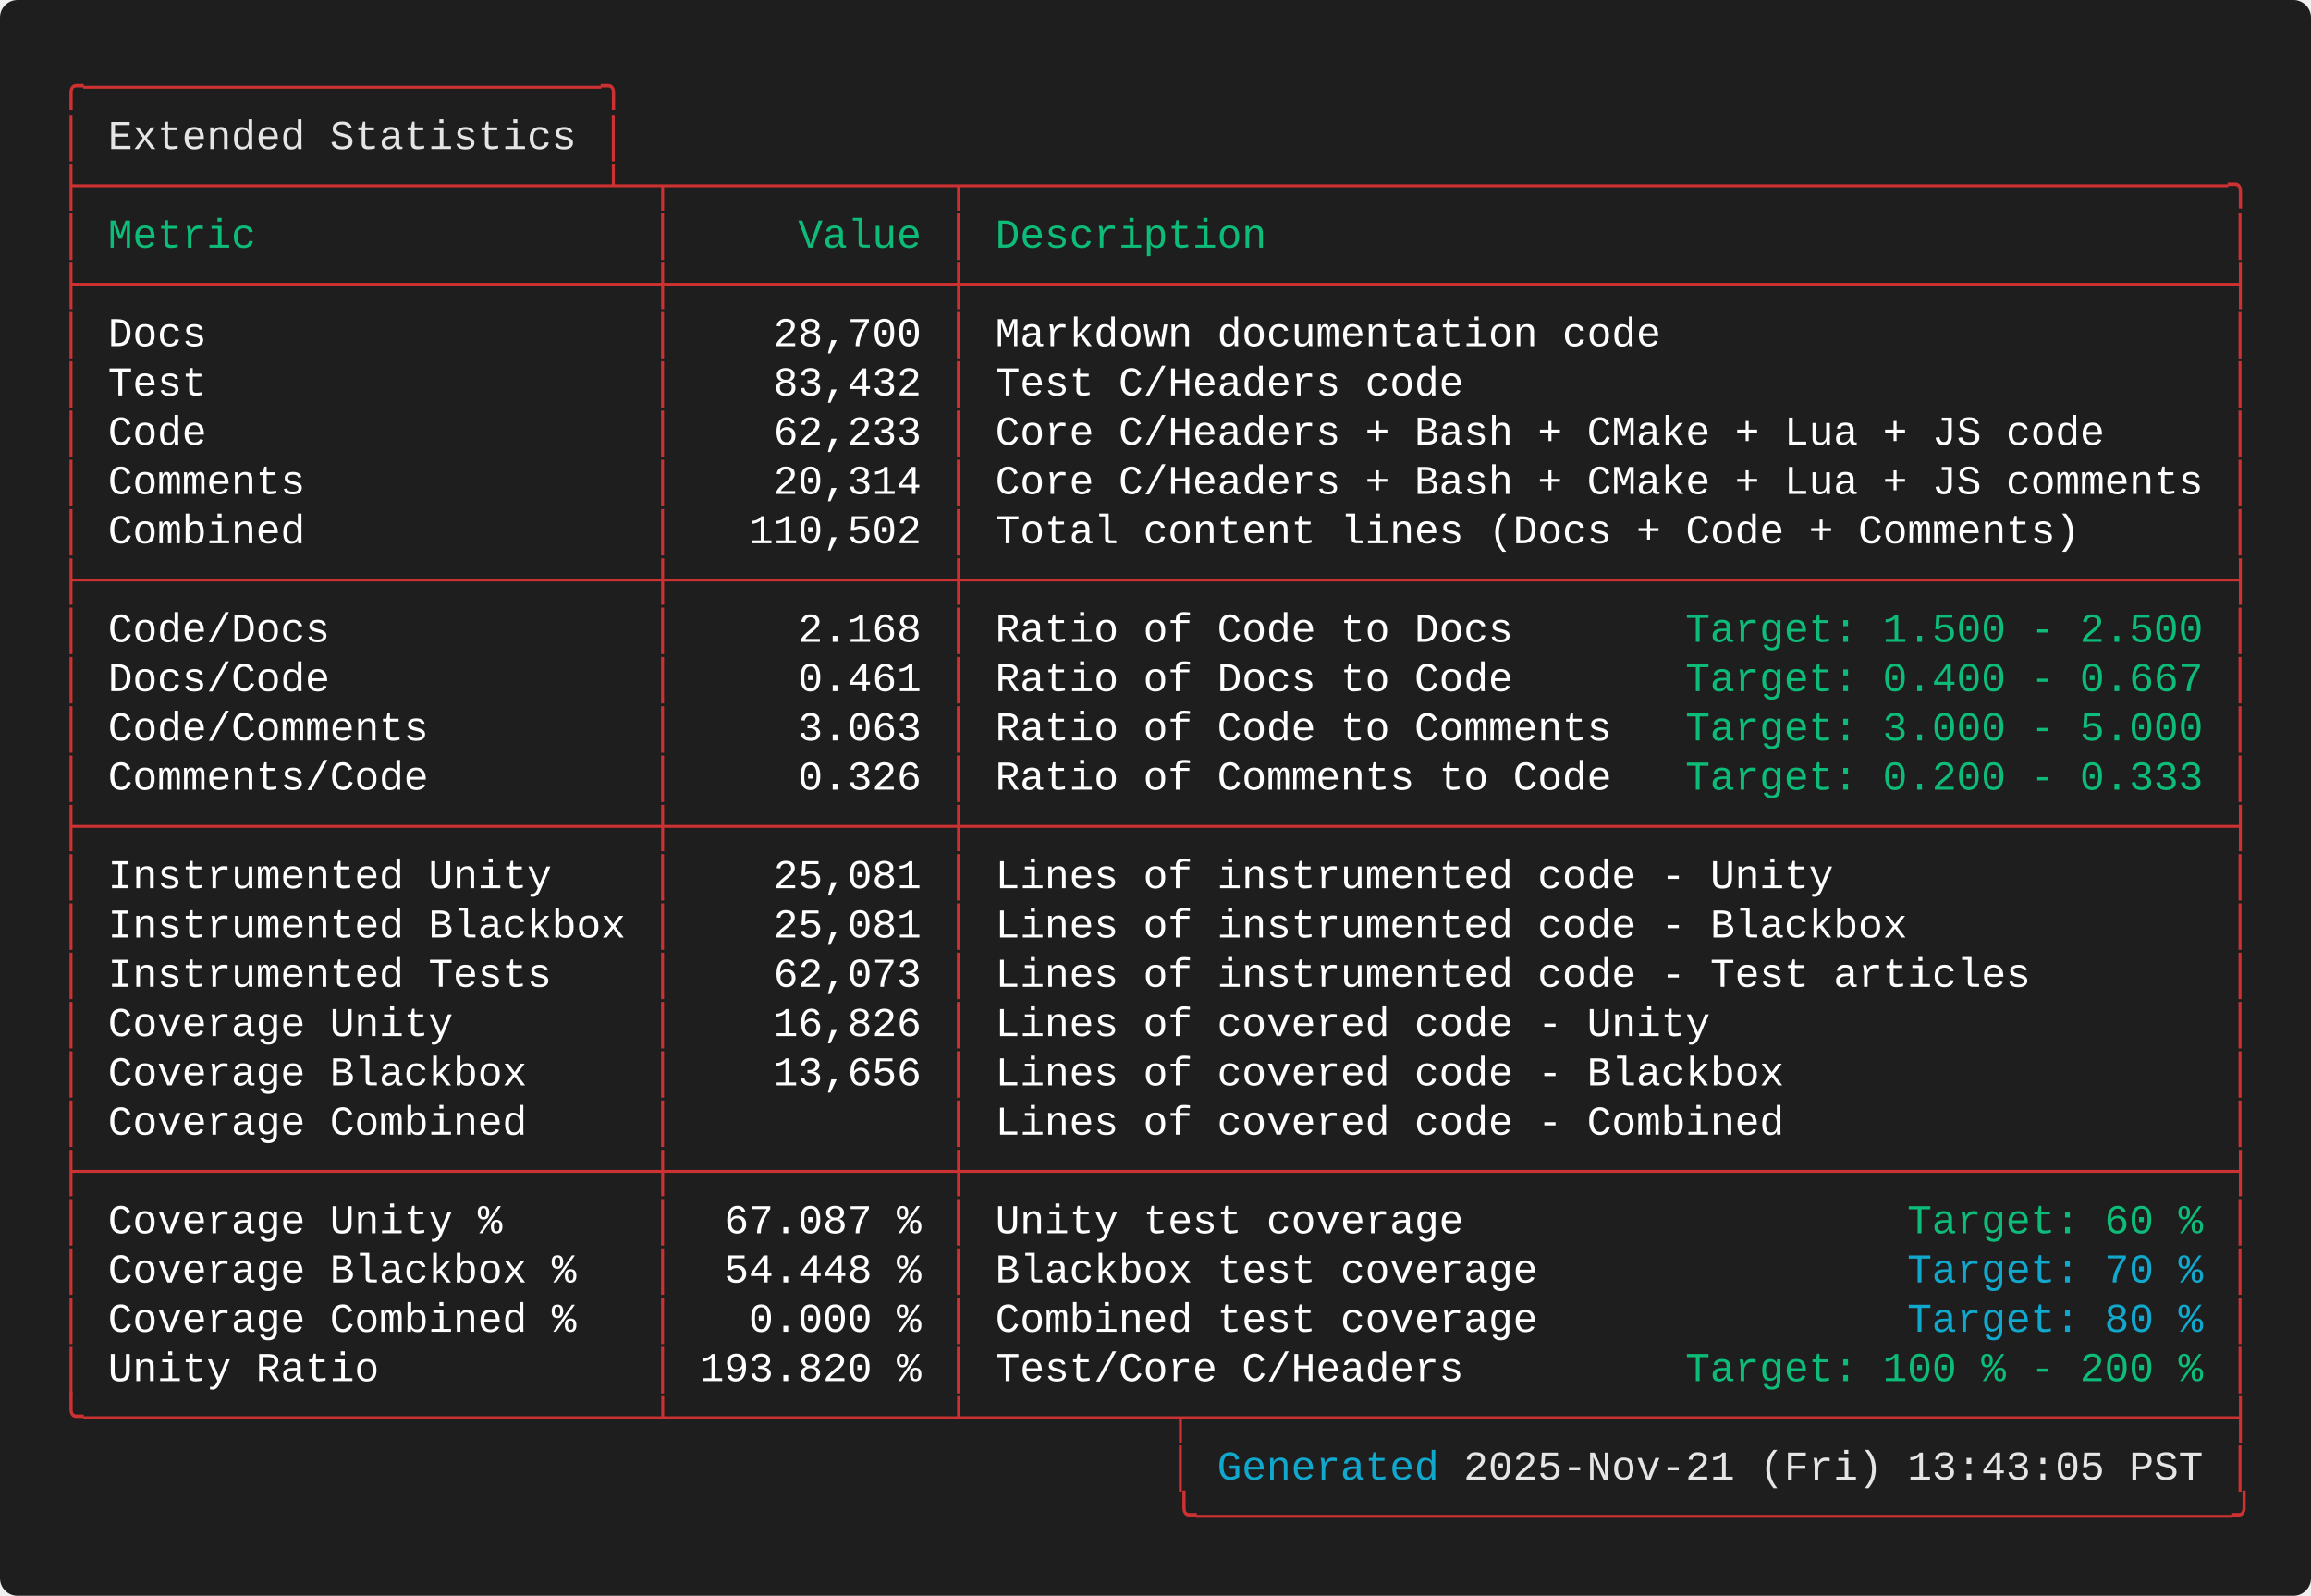
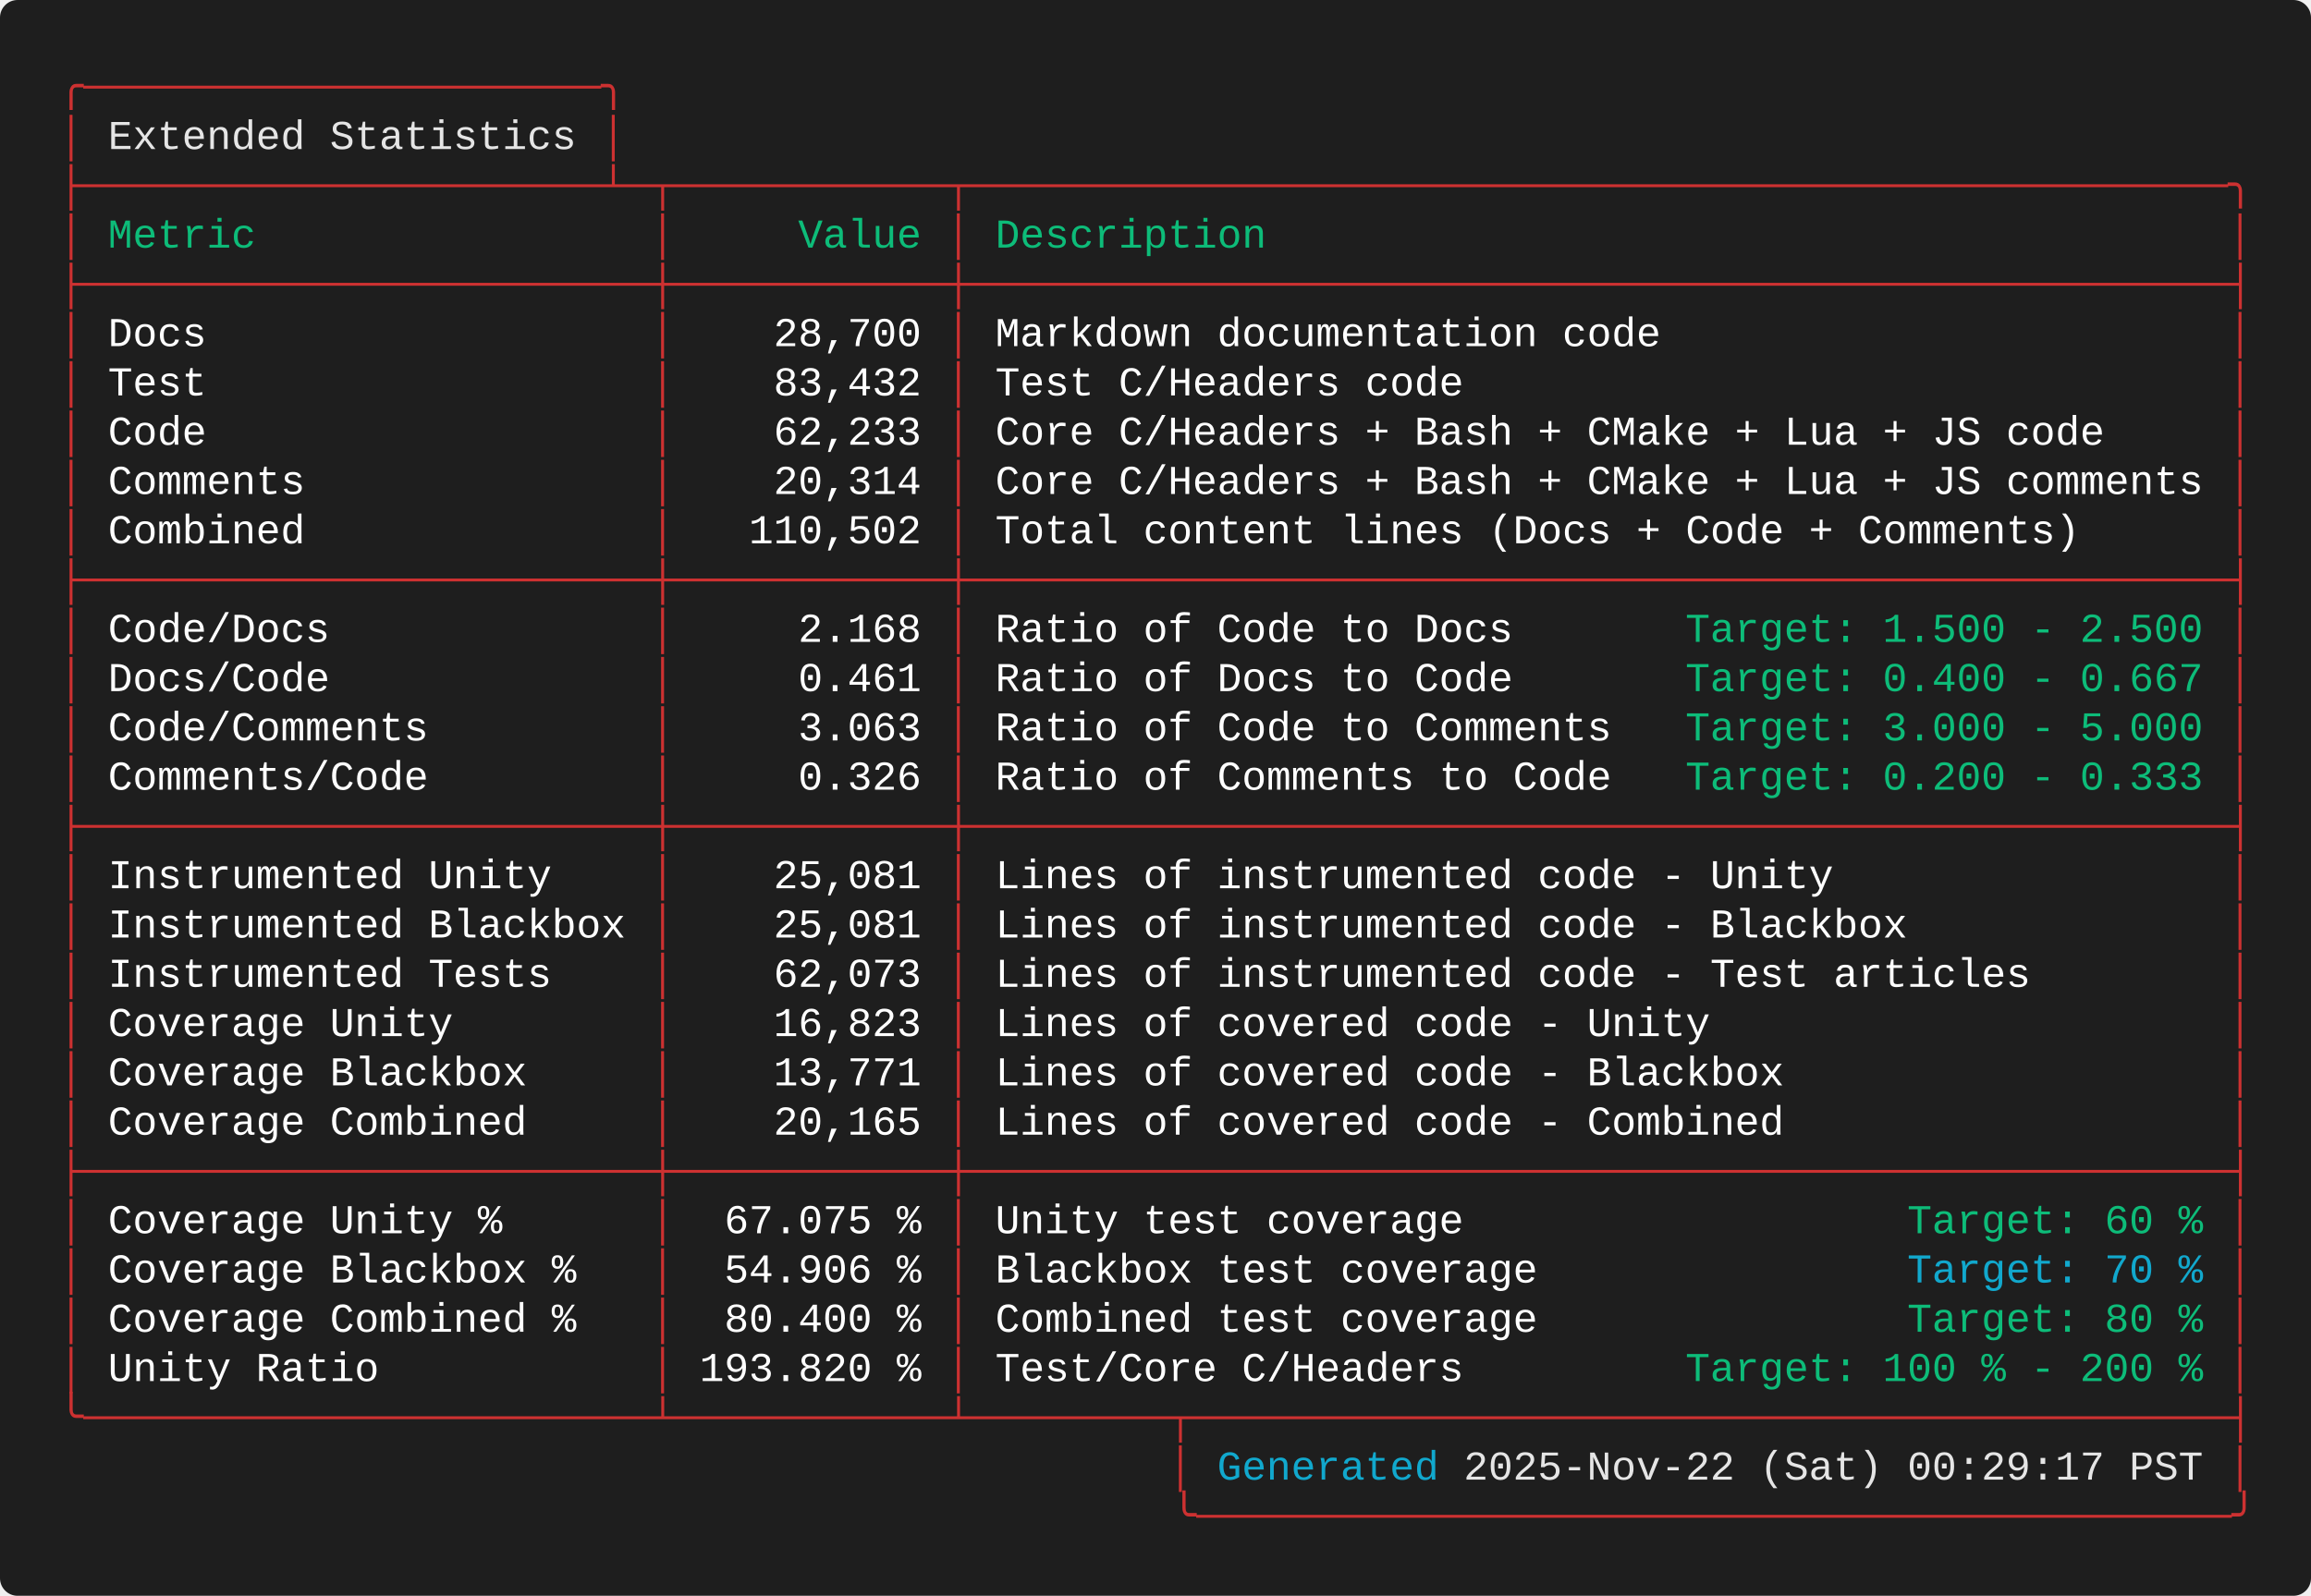
<svg xmlns="http://www.w3.org/2000/svg" width="787.60" height="544.00" viewBox="0 0 787.60 544.00">
  <defs>
    <style type="text/css">.terminal-text { font-family: 'Consolas', 'Consolas', 'Monaco', 'Courier New', monospace; }</style>
  </defs>
  <rect width="100%" height="100%" fill="#1e1e1e" rx="6" />
  <text x="20.00" y="34.00" font-size="14" class="terminal-text" xml:space="preserve" textLength="193.20" lengthAdjust="spacingAndGlyphs" fill="#cd3131">╭─────────────────────╮</text>
  <text x="20.00" y="50.80" font-size="14" class="terminal-text" xml:space="preserve" textLength="16.80" lengthAdjust="spacingAndGlyphs" fill="#cd3131">│ </text>
  <text x="36.80" y="50.80" font-size="14" class="terminal-text" xml:space="preserve" textLength="159.60" lengthAdjust="spacingAndGlyphs" fill="#e5e5e5">Extended Statistics</text>
  <text x="196.40" y="50.80" font-size="14" class="terminal-text" xml:space="preserve" textLength="8.40" lengthAdjust="spacingAndGlyphs" fill="#ffffff"> </text>
  <text x="204.80" y="50.80" font-size="14" class="terminal-text" xml:space="preserve" textLength="8.40" lengthAdjust="spacingAndGlyphs" fill="#cd3131">│</text>
  <text x="20.00" y="67.60" font-size="14" class="terminal-text" xml:space="preserve" textLength="747.60" lengthAdjust="spacingAndGlyphs" fill="#cd3131">├─────────────────────┴─┬───────────┬───────────────────────────────────────────────────╮</text>
  <text x="20.00" y="84.40" font-size="14" class="terminal-text" xml:space="preserve" textLength="8.40" lengthAdjust="spacingAndGlyphs" fill="#cd3131">│</text>
  <text x="28.40" y="84.40" font-size="14" class="terminal-text" xml:space="preserve" textLength="193.20" lengthAdjust="spacingAndGlyphs" fill="#0dbc79"> Metric                </text>
  <text x="221.60" y="84.40" font-size="14" class="terminal-text" xml:space="preserve" textLength="8.40" lengthAdjust="spacingAndGlyphs" fill="#cd3131">│</text>
  <text x="230.00" y="84.40" font-size="14" class="terminal-text" xml:space="preserve" textLength="92.40" lengthAdjust="spacingAndGlyphs" fill="#0dbc79">     Value </text>
  <text x="322.40" y="84.40" font-size="14" class="terminal-text" xml:space="preserve" textLength="8.40" lengthAdjust="spacingAndGlyphs" fill="#cd3131">│</text>
  <text x="330.80" y="84.40" font-size="14" class="terminal-text" xml:space="preserve" textLength="428.40" lengthAdjust="spacingAndGlyphs" fill="#0dbc79"> Description                                       </text>
  <text x="759.20" y="84.40" font-size="14" class="terminal-text" xml:space="preserve" textLength="8.40" lengthAdjust="spacingAndGlyphs" fill="#cd3131">│</text>
  <text x="20.00" y="101.20" font-size="14" class="terminal-text" xml:space="preserve" textLength="747.60" lengthAdjust="spacingAndGlyphs" fill="#cd3131">├───────────────────────┼───────────┼───────────────────────────────────────────────────┤</text>
  <text x="20.00" y="118.00" font-size="14" class="terminal-text" xml:space="preserve" textLength="8.40" lengthAdjust="spacingAndGlyphs" fill="#cd3131">│</text>
  <text x="28.40" y="118.00" font-size="14" class="terminal-text" xml:space="preserve" textLength="193.20" lengthAdjust="spacingAndGlyphs" fill="#ffffff"> Docs                  </text>
  <text x="221.60" y="118.00" font-size="14" class="terminal-text" xml:space="preserve" textLength="8.40" lengthAdjust="spacingAndGlyphs" fill="#cd3131">│</text>
  <text x="230.00" y="118.00" font-size="14" class="terminal-text" xml:space="preserve" textLength="92.40" lengthAdjust="spacingAndGlyphs" fill="#ffffff">    28,700 </text>
  <text x="322.40" y="118.00" font-size="14" class="terminal-text" xml:space="preserve" textLength="8.40" lengthAdjust="spacingAndGlyphs" fill="#cd3131">│</text>
  <text x="330.80" y="118.00" font-size="14" class="terminal-text" xml:space="preserve" textLength="428.40" lengthAdjust="spacingAndGlyphs" fill="#ffffff"> Markdown documentation code                       </text>
  <text x="759.20" y="118.00" font-size="14" class="terminal-text" xml:space="preserve" textLength="8.40" lengthAdjust="spacingAndGlyphs" fill="#cd3131">│</text>
  <text x="20.00" y="134.80" font-size="14" class="terminal-text" xml:space="preserve" textLength="8.40" lengthAdjust="spacingAndGlyphs" fill="#cd3131">│</text>
  <text x="28.40" y="134.80" font-size="14" class="terminal-text" xml:space="preserve" textLength="193.20" lengthAdjust="spacingAndGlyphs" fill="#ffffff"> Test                  </text>
  <text x="221.60" y="134.80" font-size="14" class="terminal-text" xml:space="preserve" textLength="8.40" lengthAdjust="spacingAndGlyphs" fill="#cd3131">│</text>
  <text x="230.00" y="134.80" font-size="14" class="terminal-text" xml:space="preserve" textLength="92.40" lengthAdjust="spacingAndGlyphs" fill="#ffffff">    83,432 </text>
  <text x="322.40" y="134.80" font-size="14" class="terminal-text" xml:space="preserve" textLength="8.40" lengthAdjust="spacingAndGlyphs" fill="#cd3131">│</text>
  <text x="330.80" y="134.80" font-size="14" class="terminal-text" xml:space="preserve" textLength="428.40" lengthAdjust="spacingAndGlyphs" fill="#ffffff"> Test C/Headers code                               </text>
  <text x="759.20" y="134.80" font-size="14" class="terminal-text" xml:space="preserve" textLength="8.40" lengthAdjust="spacingAndGlyphs" fill="#cd3131">│</text>
  <text x="20.00" y="151.60" font-size="14" class="terminal-text" xml:space="preserve" textLength="8.40" lengthAdjust="spacingAndGlyphs" fill="#cd3131">│</text>
  <text x="28.40" y="151.60" font-size="14" class="terminal-text" xml:space="preserve" textLength="193.20" lengthAdjust="spacingAndGlyphs" fill="#ffffff"> Code                  </text>
  <text x="221.60" y="151.60" font-size="14" class="terminal-text" xml:space="preserve" textLength="8.40" lengthAdjust="spacingAndGlyphs" fill="#cd3131">│</text>
  <text x="230.00" y="151.60" font-size="14" class="terminal-text" xml:space="preserve" textLength="92.40" lengthAdjust="spacingAndGlyphs" fill="#ffffff">    62,233 </text>
  <text x="322.40" y="151.60" font-size="14" class="terminal-text" xml:space="preserve" textLength="8.40" lengthAdjust="spacingAndGlyphs" fill="#cd3131">│</text>
  <text x="330.80" y="151.60" font-size="14" class="terminal-text" xml:space="preserve" textLength="428.40" lengthAdjust="spacingAndGlyphs" fill="#ffffff"> Core C/Headers + Bash + CMake + Lua + JS code     </text>
  <text x="759.20" y="151.60" font-size="14" class="terminal-text" xml:space="preserve" textLength="8.40" lengthAdjust="spacingAndGlyphs" fill="#cd3131">│</text>
  <text x="20.00" y="168.40" font-size="14" class="terminal-text" xml:space="preserve" textLength="8.40" lengthAdjust="spacingAndGlyphs" fill="#cd3131">│</text>
  <text x="28.40" y="168.40" font-size="14" class="terminal-text" xml:space="preserve" textLength="193.20" lengthAdjust="spacingAndGlyphs" fill="#ffffff"> Comments              </text>
  <text x="221.60" y="168.40" font-size="14" class="terminal-text" xml:space="preserve" textLength="8.40" lengthAdjust="spacingAndGlyphs" fill="#cd3131">│</text>
  <text x="230.00" y="168.40" font-size="14" class="terminal-text" xml:space="preserve" textLength="92.40" lengthAdjust="spacingAndGlyphs" fill="#ffffff">    20,314 </text>
  <text x="322.40" y="168.40" font-size="14" class="terminal-text" xml:space="preserve" textLength="8.40" lengthAdjust="spacingAndGlyphs" fill="#cd3131">│</text>
  <text x="330.80" y="168.40" font-size="14" class="terminal-text" xml:space="preserve" textLength="428.40" lengthAdjust="spacingAndGlyphs" fill="#ffffff"> Core C/Headers + Bash + CMake + Lua + JS comments </text>
  <text x="759.20" y="168.40" font-size="14" class="terminal-text" xml:space="preserve" textLength="8.40" lengthAdjust="spacingAndGlyphs" fill="#cd3131">│</text>
  <text x="20.00" y="185.20" font-size="14" class="terminal-text" xml:space="preserve" textLength="8.40" lengthAdjust="spacingAndGlyphs" fill="#cd3131">│</text>
  <text x="28.40" y="185.20" font-size="14" class="terminal-text" xml:space="preserve" textLength="193.20" lengthAdjust="spacingAndGlyphs" fill="#ffffff"> Combined              </text>
  <text x="221.60" y="185.20" font-size="14" class="terminal-text" xml:space="preserve" textLength="8.40" lengthAdjust="spacingAndGlyphs" fill="#cd3131">│</text>
  <text x="230.00" y="185.20" font-size="14" class="terminal-text" xml:space="preserve" textLength="92.40" lengthAdjust="spacingAndGlyphs" fill="#ffffff">   110,502 </text>
  <text x="322.40" y="185.20" font-size="14" class="terminal-text" xml:space="preserve" textLength="8.40" lengthAdjust="spacingAndGlyphs" fill="#cd3131">│</text>
  <text x="330.80" y="185.20" font-size="14" class="terminal-text" xml:space="preserve" textLength="428.40" lengthAdjust="spacingAndGlyphs" fill="#ffffff"> Total content lines (Docs + Code + Comments)      </text>
  <text x="759.20" y="185.20" font-size="14" class="terminal-text" xml:space="preserve" textLength="8.40" lengthAdjust="spacingAndGlyphs" fill="#cd3131">│</text>
  <text x="20.00" y="202.00" font-size="14" class="terminal-text" xml:space="preserve" textLength="747.60" lengthAdjust="spacingAndGlyphs" fill="#cd3131">├───────────────────────┼───────────┼───────────────────────────────────────────────────┤</text>
  <text x="20.00" y="218.80" font-size="14" class="terminal-text" xml:space="preserve" textLength="8.40" lengthAdjust="spacingAndGlyphs" fill="#cd3131">│</text>
  <text x="28.40" y="218.80" font-size="14" class="terminal-text" xml:space="preserve" textLength="193.20" lengthAdjust="spacingAndGlyphs" fill="#ffffff"> Code/Docs             </text>
  <text x="221.60" y="218.80" font-size="14" class="terminal-text" xml:space="preserve" textLength="8.40" lengthAdjust="spacingAndGlyphs" fill="#cd3131">│</text>
  <text x="230.00" y="218.80" font-size="14" class="terminal-text" xml:space="preserve" textLength="92.40" lengthAdjust="spacingAndGlyphs" fill="#ffffff">     2.168 </text>
  <text x="322.40" y="218.80" font-size="14" class="terminal-text" xml:space="preserve" textLength="8.40" lengthAdjust="spacingAndGlyphs" fill="#cd3131">│</text>
  <text x="330.80" y="218.80" font-size="14" class="terminal-text" xml:space="preserve" textLength="243.60" lengthAdjust="spacingAndGlyphs" fill="#ffffff"> Ratio of Code to Docs       </text>
  <text x="574.40" y="218.80" font-size="14" class="terminal-text" xml:space="preserve" textLength="176.40" lengthAdjust="spacingAndGlyphs" fill="#0dbc79">Target: 1.500 - 2.500</text>
  <text x="750.80" y="218.80" font-size="14" class="terminal-text" xml:space="preserve" textLength="8.40" lengthAdjust="spacingAndGlyphs" fill="#ffffff"> </text>
  <text x="759.20" y="218.80" font-size="14" class="terminal-text" xml:space="preserve" textLength="8.40" lengthAdjust="spacingAndGlyphs" fill="#cd3131">│</text>
  <text x="20.00" y="235.60" font-size="14" class="terminal-text" xml:space="preserve" textLength="8.40" lengthAdjust="spacingAndGlyphs" fill="#cd3131">│</text>
  <text x="28.40" y="235.60" font-size="14" class="terminal-text" xml:space="preserve" textLength="193.20" lengthAdjust="spacingAndGlyphs" fill="#ffffff"> Docs/Code             </text>
  <text x="221.60" y="235.60" font-size="14" class="terminal-text" xml:space="preserve" textLength="8.40" lengthAdjust="spacingAndGlyphs" fill="#cd3131">│</text>
  <text x="230.00" y="235.60" font-size="14" class="terminal-text" xml:space="preserve" textLength="92.40" lengthAdjust="spacingAndGlyphs" fill="#ffffff">     0.461 </text>
  <text x="322.40" y="235.60" font-size="14" class="terminal-text" xml:space="preserve" textLength="8.40" lengthAdjust="spacingAndGlyphs" fill="#cd3131">│</text>
  <text x="330.80" y="235.60" font-size="14" class="terminal-text" xml:space="preserve" textLength="243.60" lengthAdjust="spacingAndGlyphs" fill="#ffffff"> Ratio of Docs to Code       </text>
  <text x="574.40" y="235.60" font-size="14" class="terminal-text" xml:space="preserve" textLength="176.40" lengthAdjust="spacingAndGlyphs" fill="#0dbc79">Target: 0.400 - 0.667</text>
  <text x="750.80" y="235.60" font-size="14" class="terminal-text" xml:space="preserve" textLength="8.40" lengthAdjust="spacingAndGlyphs" fill="#ffffff"> </text>
  <text x="759.20" y="235.60" font-size="14" class="terminal-text" xml:space="preserve" textLength="8.40" lengthAdjust="spacingAndGlyphs" fill="#cd3131">│</text>
  <text x="20.00" y="252.40" font-size="14" class="terminal-text" xml:space="preserve" textLength="8.40" lengthAdjust="spacingAndGlyphs" fill="#cd3131">│</text>
  <text x="28.40" y="252.40" font-size="14" class="terminal-text" xml:space="preserve" textLength="193.20" lengthAdjust="spacingAndGlyphs" fill="#ffffff"> Code/Comments         </text>
  <text x="221.60" y="252.40" font-size="14" class="terminal-text" xml:space="preserve" textLength="8.40" lengthAdjust="spacingAndGlyphs" fill="#cd3131">│</text>
  <text x="230.00" y="252.40" font-size="14" class="terminal-text" xml:space="preserve" textLength="92.40" lengthAdjust="spacingAndGlyphs" fill="#ffffff">     3.063 </text>
  <text x="322.40" y="252.40" font-size="14" class="terminal-text" xml:space="preserve" textLength="8.40" lengthAdjust="spacingAndGlyphs" fill="#cd3131">│</text>
  <text x="330.80" y="252.40" font-size="14" class="terminal-text" xml:space="preserve" textLength="243.60" lengthAdjust="spacingAndGlyphs" fill="#ffffff"> Ratio of Code to Comments   </text>
  <text x="574.40" y="252.40" font-size="14" class="terminal-text" xml:space="preserve" textLength="176.40" lengthAdjust="spacingAndGlyphs" fill="#0dbc79">Target: 3.000 - 5.000</text>
  <text x="750.80" y="252.40" font-size="14" class="terminal-text" xml:space="preserve" textLength="8.40" lengthAdjust="spacingAndGlyphs" fill="#ffffff"> </text>
  <text x="759.20" y="252.40" font-size="14" class="terminal-text" xml:space="preserve" textLength="8.40" lengthAdjust="spacingAndGlyphs" fill="#cd3131">│</text>
  <text x="20.00" y="269.20" font-size="14" class="terminal-text" xml:space="preserve" textLength="8.40" lengthAdjust="spacingAndGlyphs" fill="#cd3131">│</text>
  <text x="28.40" y="269.20" font-size="14" class="terminal-text" xml:space="preserve" textLength="193.20" lengthAdjust="spacingAndGlyphs" fill="#ffffff"> Comments/Code         </text>
  <text x="221.60" y="269.20" font-size="14" class="terminal-text" xml:space="preserve" textLength="8.40" lengthAdjust="spacingAndGlyphs" fill="#cd3131">│</text>
  <text x="230.00" y="269.20" font-size="14" class="terminal-text" xml:space="preserve" textLength="92.40" lengthAdjust="spacingAndGlyphs" fill="#ffffff">     0.326 </text>
  <text x="322.40" y="269.20" font-size="14" class="terminal-text" xml:space="preserve" textLength="8.40" lengthAdjust="spacingAndGlyphs" fill="#cd3131">│</text>
  <text x="330.80" y="269.20" font-size="14" class="terminal-text" xml:space="preserve" textLength="243.60" lengthAdjust="spacingAndGlyphs" fill="#ffffff"> Ratio of Comments to Code   </text>
  <text x="574.40" y="269.20" font-size="14" class="terminal-text" xml:space="preserve" textLength="176.40" lengthAdjust="spacingAndGlyphs" fill="#0dbc79">Target: 0.200 - 0.333</text>
  <text x="750.80" y="269.20" font-size="14" class="terminal-text" xml:space="preserve" textLength="8.40" lengthAdjust="spacingAndGlyphs" fill="#ffffff"> </text>
  <text x="759.20" y="269.20" font-size="14" class="terminal-text" xml:space="preserve" textLength="8.40" lengthAdjust="spacingAndGlyphs" fill="#cd3131">│</text>
  <text x="20.00" y="286.00" font-size="14" class="terminal-text" xml:space="preserve" textLength="747.60" lengthAdjust="spacingAndGlyphs" fill="#cd3131">├───────────────────────┼───────────┼───────────────────────────────────────────────────┤</text>
  <text x="20.00" y="302.80" font-size="14" class="terminal-text" xml:space="preserve" textLength="8.40" lengthAdjust="spacingAndGlyphs" fill="#cd3131">│</text>
  <text x="28.40" y="302.80" font-size="14" class="terminal-text" xml:space="preserve" textLength="193.20" lengthAdjust="spacingAndGlyphs" fill="#ffffff"> Instrumented Unity    </text>
  <text x="221.60" y="302.80" font-size="14" class="terminal-text" xml:space="preserve" textLength="8.40" lengthAdjust="spacingAndGlyphs" fill="#cd3131">│</text>
  <text x="230.00" y="302.80" font-size="14" class="terminal-text" xml:space="preserve" textLength="92.40" lengthAdjust="spacingAndGlyphs" fill="#ffffff">    25,081 </text>
  <text x="322.40" y="302.80" font-size="14" class="terminal-text" xml:space="preserve" textLength="8.40" lengthAdjust="spacingAndGlyphs" fill="#cd3131">│</text>
  <text x="330.80" y="302.80" font-size="14" class="terminal-text" xml:space="preserve" textLength="428.40" lengthAdjust="spacingAndGlyphs" fill="#ffffff"> Lines of instrumented code - Unity                </text>
  <text x="759.20" y="302.80" font-size="14" class="terminal-text" xml:space="preserve" textLength="8.40" lengthAdjust="spacingAndGlyphs" fill="#cd3131">│</text>
  <text x="20.00" y="319.60" font-size="14" class="terminal-text" xml:space="preserve" textLength="8.40" lengthAdjust="spacingAndGlyphs" fill="#cd3131">│</text>
  <text x="28.40" y="319.60" font-size="14" class="terminal-text" xml:space="preserve" textLength="193.20" lengthAdjust="spacingAndGlyphs" fill="#ffffff"> Instrumented Blackbox </text>
  <text x="221.60" y="319.60" font-size="14" class="terminal-text" xml:space="preserve" textLength="8.40" lengthAdjust="spacingAndGlyphs" fill="#cd3131">│</text>
  <text x="230.00" y="319.60" font-size="14" class="terminal-text" xml:space="preserve" textLength="92.40" lengthAdjust="spacingAndGlyphs" fill="#ffffff">    25,081 </text>
  <text x="322.40" y="319.60" font-size="14" class="terminal-text" xml:space="preserve" textLength="8.40" lengthAdjust="spacingAndGlyphs" fill="#cd3131">│</text>
  <text x="330.80" y="319.60" font-size="14" class="terminal-text" xml:space="preserve" textLength="428.40" lengthAdjust="spacingAndGlyphs" fill="#ffffff"> Lines of instrumented code - Blackbox             </text>
  <text x="759.20" y="319.60" font-size="14" class="terminal-text" xml:space="preserve" textLength="8.40" lengthAdjust="spacingAndGlyphs" fill="#cd3131">│</text>
  <text x="20.00" y="336.40" font-size="14" class="terminal-text" xml:space="preserve" textLength="8.40" lengthAdjust="spacingAndGlyphs" fill="#cd3131">│</text>
  <text x="28.40" y="336.40" font-size="14" class="terminal-text" xml:space="preserve" textLength="193.20" lengthAdjust="spacingAndGlyphs" fill="#ffffff"> Instrumented Tests    </text>
  <text x="221.60" y="336.40" font-size="14" class="terminal-text" xml:space="preserve" textLength="8.40" lengthAdjust="spacingAndGlyphs" fill="#cd3131">│</text>
  <text x="230.00" y="336.40" font-size="14" class="terminal-text" xml:space="preserve" textLength="92.40" lengthAdjust="spacingAndGlyphs" fill="#ffffff">    62,073 </text>
  <text x="322.40" y="336.40" font-size="14" class="terminal-text" xml:space="preserve" textLength="8.40" lengthAdjust="spacingAndGlyphs" fill="#cd3131">│</text>
  <text x="330.80" y="336.40" font-size="14" class="terminal-text" xml:space="preserve" textLength="428.40" lengthAdjust="spacingAndGlyphs" fill="#ffffff"> Lines of instrumented code - Test articles        </text>
  <text x="759.20" y="336.40" font-size="14" class="terminal-text" xml:space="preserve" textLength="8.40" lengthAdjust="spacingAndGlyphs" fill="#cd3131">│</text>
  <text x="20.00" y="353.20" font-size="14" class="terminal-text" xml:space="preserve" textLength="8.40" lengthAdjust="spacingAndGlyphs" fill="#cd3131">│</text>
  <text x="28.40" y="353.20" font-size="14" class="terminal-text" xml:space="preserve" textLength="193.20" lengthAdjust="spacingAndGlyphs" fill="#ffffff"> Coverage Unity        </text>
  <text x="221.60" y="353.20" font-size="14" class="terminal-text" xml:space="preserve" textLength="8.40" lengthAdjust="spacingAndGlyphs" fill="#cd3131">│</text>
-   <text x="230.00" y="353.20" font-size="14" class="terminal-text" xml:space="preserve" textLength="92.40" lengthAdjust="spacingAndGlyphs" fill="#ffffff">    16,826 </text>
+   <text x="230.00" y="353.20" font-size="14" class="terminal-text" xml:space="preserve" textLength="92.40" lengthAdjust="spacingAndGlyphs" fill="#ffffff">    16,823 </text>
  <text x="322.40" y="353.20" font-size="14" class="terminal-text" xml:space="preserve" textLength="8.40" lengthAdjust="spacingAndGlyphs" fill="#cd3131">│</text>
  <text x="330.80" y="353.20" font-size="14" class="terminal-text" xml:space="preserve" textLength="428.40" lengthAdjust="spacingAndGlyphs" fill="#ffffff"> Lines of covered code - Unity                     </text>
  <text x="759.20" y="353.20" font-size="14" class="terminal-text" xml:space="preserve" textLength="8.40" lengthAdjust="spacingAndGlyphs" fill="#cd3131">│</text>
  <text x="20.00" y="370.00" font-size="14" class="terminal-text" xml:space="preserve" textLength="8.40" lengthAdjust="spacingAndGlyphs" fill="#cd3131">│</text>
  <text x="28.40" y="370.00" font-size="14" class="terminal-text" xml:space="preserve" textLength="193.20" lengthAdjust="spacingAndGlyphs" fill="#ffffff"> Coverage Blackbox     </text>
  <text x="221.60" y="370.00" font-size="14" class="terminal-text" xml:space="preserve" textLength="8.40" lengthAdjust="spacingAndGlyphs" fill="#cd3131">│</text>
-   <text x="230.00" y="370.00" font-size="14" class="terminal-text" xml:space="preserve" textLength="92.40" lengthAdjust="spacingAndGlyphs" fill="#ffffff">    13,656 </text>
+   <text x="230.00" y="370.00" font-size="14" class="terminal-text" xml:space="preserve" textLength="92.40" lengthAdjust="spacingAndGlyphs" fill="#ffffff">    13,771 </text>
  <text x="322.40" y="370.00" font-size="14" class="terminal-text" xml:space="preserve" textLength="8.40" lengthAdjust="spacingAndGlyphs" fill="#cd3131">│</text>
  <text x="330.80" y="370.00" font-size="14" class="terminal-text" xml:space="preserve" textLength="428.40" lengthAdjust="spacingAndGlyphs" fill="#ffffff"> Lines of covered code - Blackbox                  </text>
  <text x="759.20" y="370.00" font-size="14" class="terminal-text" xml:space="preserve" textLength="8.40" lengthAdjust="spacingAndGlyphs" fill="#cd3131">│</text>
  <text x="20.00" y="386.80" font-size="14" class="terminal-text" xml:space="preserve" textLength="8.40" lengthAdjust="spacingAndGlyphs" fill="#cd3131">│</text>
  <text x="28.40" y="386.80" font-size="14" class="terminal-text" xml:space="preserve" textLength="193.20" lengthAdjust="spacingAndGlyphs" fill="#ffffff"> Coverage Combined     </text>
  <text x="221.60" y="386.80" font-size="14" class="terminal-text" xml:space="preserve" textLength="8.40" lengthAdjust="spacingAndGlyphs" fill="#cd3131">│</text>
-   <text x="230.00" y="386.80" font-size="14" class="terminal-text" xml:space="preserve" textLength="92.40" lengthAdjust="spacingAndGlyphs" fill="#ffffff">           </text>
+   <text x="230.00" y="386.80" font-size="14" class="terminal-text" xml:space="preserve" textLength="92.40" lengthAdjust="spacingAndGlyphs" fill="#ffffff">    20,165 </text>
  <text x="322.40" y="386.80" font-size="14" class="terminal-text" xml:space="preserve" textLength="8.40" lengthAdjust="spacingAndGlyphs" fill="#cd3131">│</text>
  <text x="330.80" y="386.80" font-size="14" class="terminal-text" xml:space="preserve" textLength="428.40" lengthAdjust="spacingAndGlyphs" fill="#ffffff"> Lines of covered code - Combined                  </text>
  <text x="759.20" y="386.80" font-size="14" class="terminal-text" xml:space="preserve" textLength="8.40" lengthAdjust="spacingAndGlyphs" fill="#cd3131">│</text>
  <text x="20.00" y="403.60" font-size="14" class="terminal-text" xml:space="preserve" textLength="747.60" lengthAdjust="spacingAndGlyphs" fill="#cd3131">├───────────────────────┼───────────┼───────────────────────────────────────────────────┤</text>
  <text x="20.00" y="420.40" font-size="14" class="terminal-text" xml:space="preserve" textLength="8.40" lengthAdjust="spacingAndGlyphs" fill="#cd3131">│</text>
  <text x="28.40" y="420.40" font-size="14" class="terminal-text" xml:space="preserve" textLength="193.20" lengthAdjust="spacingAndGlyphs" fill="#ffffff"> Coverage Unity %      </text>
  <text x="221.60" y="420.40" font-size="14" class="terminal-text" xml:space="preserve" textLength="8.40" lengthAdjust="spacingAndGlyphs" fill="#cd3131">│</text>
-   <text x="230.00" y="420.40" font-size="14" class="terminal-text" xml:space="preserve" textLength="92.40" lengthAdjust="spacingAndGlyphs" fill="#ffffff">  67.087 % </text>
+   <text x="230.00" y="420.40" font-size="14" class="terminal-text" xml:space="preserve" textLength="92.40" lengthAdjust="spacingAndGlyphs" fill="#ffffff">  67.075 % </text>
  <text x="322.40" y="420.40" font-size="14" class="terminal-text" xml:space="preserve" textLength="8.40" lengthAdjust="spacingAndGlyphs" fill="#cd3131">│</text>
  <text x="330.80" y="420.40" font-size="14" class="terminal-text" xml:space="preserve" textLength="319.20" lengthAdjust="spacingAndGlyphs" fill="#ffffff"> Unity test coverage                  </text>
  <text x="650.00" y="420.40" font-size="14" class="terminal-text" xml:space="preserve" textLength="100.80" lengthAdjust="spacingAndGlyphs" fill="#0dbc79">Target: 60 %</text>
  <text x="750.80" y="420.40" font-size="14" class="terminal-text" xml:space="preserve" textLength="8.40" lengthAdjust="spacingAndGlyphs" fill="#ffffff"> </text>
  <text x="759.20" y="420.40" font-size="14" class="terminal-text" xml:space="preserve" textLength="8.40" lengthAdjust="spacingAndGlyphs" fill="#cd3131">│</text>
  <text x="20.00" y="437.20" font-size="14" class="terminal-text" xml:space="preserve" textLength="8.40" lengthAdjust="spacingAndGlyphs" fill="#cd3131">│</text>
  <text x="28.40" y="437.20" font-size="14" class="terminal-text" xml:space="preserve" textLength="193.20" lengthAdjust="spacingAndGlyphs" fill="#ffffff"> Coverage Blackbox %   </text>
  <text x="221.60" y="437.20" font-size="14" class="terminal-text" xml:space="preserve" textLength="8.40" lengthAdjust="spacingAndGlyphs" fill="#cd3131">│</text>
-   <text x="230.00" y="437.20" font-size="14" class="terminal-text" xml:space="preserve" textLength="92.40" lengthAdjust="spacingAndGlyphs" fill="#ffffff">  54.448 % </text>
+   <text x="230.00" y="437.20" font-size="14" class="terminal-text" xml:space="preserve" textLength="92.40" lengthAdjust="spacingAndGlyphs" fill="#ffffff">  54.906 % </text>
  <text x="322.40" y="437.20" font-size="14" class="terminal-text" xml:space="preserve" textLength="8.40" lengthAdjust="spacingAndGlyphs" fill="#cd3131">│</text>
  <text x="330.80" y="437.20" font-size="14" class="terminal-text" xml:space="preserve" textLength="319.20" lengthAdjust="spacingAndGlyphs" fill="#ffffff"> Blackbox test coverage               </text>
  <text x="650.00" y="437.20" font-size="14" class="terminal-text" xml:space="preserve" textLength="100.80" lengthAdjust="spacingAndGlyphs" fill="#11a8cd">Target: 70 %</text>
  <text x="750.80" y="437.20" font-size="14" class="terminal-text" xml:space="preserve" textLength="8.40" lengthAdjust="spacingAndGlyphs" fill="#ffffff"> </text>
  <text x="759.20" y="437.20" font-size="14" class="terminal-text" xml:space="preserve" textLength="8.40" lengthAdjust="spacingAndGlyphs" fill="#cd3131">│</text>
  <text x="20.00" y="454.00" font-size="14" class="terminal-text" xml:space="preserve" textLength="8.40" lengthAdjust="spacingAndGlyphs" fill="#cd3131">│</text>
  <text x="28.40" y="454.00" font-size="14" class="terminal-text" xml:space="preserve" textLength="193.20" lengthAdjust="spacingAndGlyphs" fill="#ffffff"> Coverage Combined %   </text>
  <text x="221.60" y="454.00" font-size="14" class="terminal-text" xml:space="preserve" textLength="8.40" lengthAdjust="spacingAndGlyphs" fill="#cd3131">│</text>
-   <text x="230.00" y="454.00" font-size="14" class="terminal-text" xml:space="preserve" textLength="92.40" lengthAdjust="spacingAndGlyphs" fill="#ffffff">   0.000 % </text>
+   <text x="230.00" y="454.00" font-size="14" class="terminal-text" xml:space="preserve" textLength="92.40" lengthAdjust="spacingAndGlyphs" fill="#ffffff">  80.400 % </text>
  <text x="322.40" y="454.00" font-size="14" class="terminal-text" xml:space="preserve" textLength="8.40" lengthAdjust="spacingAndGlyphs" fill="#cd3131">│</text>
  <text x="330.80" y="454.00" font-size="14" class="terminal-text" xml:space="preserve" textLength="319.20" lengthAdjust="spacingAndGlyphs" fill="#ffffff"> Combined test coverage               </text>
-   <text x="650.00" y="454.00" font-size="14" class="terminal-text" xml:space="preserve" textLength="100.80" lengthAdjust="spacingAndGlyphs" fill="#11a8cd">Target: 80 %</text>
+   <text x="650.00" y="454.00" font-size="14" class="terminal-text" xml:space="preserve" textLength="100.80" lengthAdjust="spacingAndGlyphs" fill="#0dbc79">Target: 80 %</text>
  <text x="750.80" y="454.00" font-size="14" class="terminal-text" xml:space="preserve" textLength="8.40" lengthAdjust="spacingAndGlyphs" fill="#ffffff"> </text>
  <text x="759.20" y="454.00" font-size="14" class="terminal-text" xml:space="preserve" textLength="8.40" lengthAdjust="spacingAndGlyphs" fill="#cd3131">│</text>
  <text x="20.00" y="470.80" font-size="14" class="terminal-text" xml:space="preserve" textLength="8.40" lengthAdjust="spacingAndGlyphs" fill="#cd3131">│</text>
  <text x="28.40" y="470.80" font-size="14" class="terminal-text" xml:space="preserve" textLength="193.20" lengthAdjust="spacingAndGlyphs" fill="#ffffff"> Unity Ratio           </text>
  <text x="221.60" y="470.80" font-size="14" class="terminal-text" xml:space="preserve" textLength="8.40" lengthAdjust="spacingAndGlyphs" fill="#cd3131">│</text>
  <text x="230.00" y="470.80" font-size="14" class="terminal-text" xml:space="preserve" textLength="92.40" lengthAdjust="spacingAndGlyphs" fill="#ffffff"> 193.820 % </text>
  <text x="322.40" y="470.80" font-size="14" class="terminal-text" xml:space="preserve" textLength="8.40" lengthAdjust="spacingAndGlyphs" fill="#cd3131">│</text>
  <text x="330.80" y="470.80" font-size="14" class="terminal-text" xml:space="preserve" textLength="243.60" lengthAdjust="spacingAndGlyphs" fill="#ffffff"> Test/Core C/Headers         </text>
  <text x="574.40" y="470.80" font-size="14" class="terminal-text" xml:space="preserve" textLength="176.40" lengthAdjust="spacingAndGlyphs" fill="#0dbc79">Target: 100 % - 200 %</text>
  <text x="750.80" y="470.80" font-size="14" class="terminal-text" xml:space="preserve" textLength="8.40" lengthAdjust="spacingAndGlyphs" fill="#ffffff"> </text>
  <text x="759.20" y="470.80" font-size="14" class="terminal-text" xml:space="preserve" textLength="8.40" lengthAdjust="spacingAndGlyphs" fill="#cd3131">│</text>
  <text x="20.00" y="487.60" font-size="14" class="terminal-text" xml:space="preserve" textLength="747.60" lengthAdjust="spacingAndGlyphs" fill="#cd3131">╰───────────────────────┴───────────┴────────┬──────────────────────────────────────────┤</text>
  <text x="20.00" y="504.40" font-size="14" class="terminal-text" xml:space="preserve" textLength="394.80" lengthAdjust="spacingAndGlyphs" fill="#cd3131">                                             │ </text>
  <text x="414.80" y="504.40" font-size="14" class="terminal-text" xml:space="preserve" textLength="75.60" lengthAdjust="spacingAndGlyphs" fill="#11a8cd">Generated</text>
-   <text x="490.40" y="504.40" font-size="14" class="terminal-text" xml:space="preserve" textLength="260.40" lengthAdjust="spacingAndGlyphs" fill="#e5e5e5"> 2025-Nov-21 (Fri) 13:43:05 PST</text>
+   <text x="490.40" y="504.40" font-size="14" class="terminal-text" xml:space="preserve" textLength="260.40" lengthAdjust="spacingAndGlyphs" fill="#e5e5e5"> 2025-Nov-22 (Sat) 00:29:17 PST</text>
  <text x="750.80" y="504.40" font-size="14" class="terminal-text" xml:space="preserve" textLength="8.40" lengthAdjust="spacingAndGlyphs" fill="#ffffff"> </text>
  <text x="759.20" y="504.40" font-size="14" class="terminal-text" xml:space="preserve" textLength="8.40" lengthAdjust="spacingAndGlyphs" fill="#cd3131">│</text>
  <text x="20.00" y="521.20" font-size="14" class="terminal-text" xml:space="preserve" textLength="747.60" lengthAdjust="spacingAndGlyphs" fill="#cd3131">                                             ╰──────────────────────────────────────────╯</text>
</svg>
